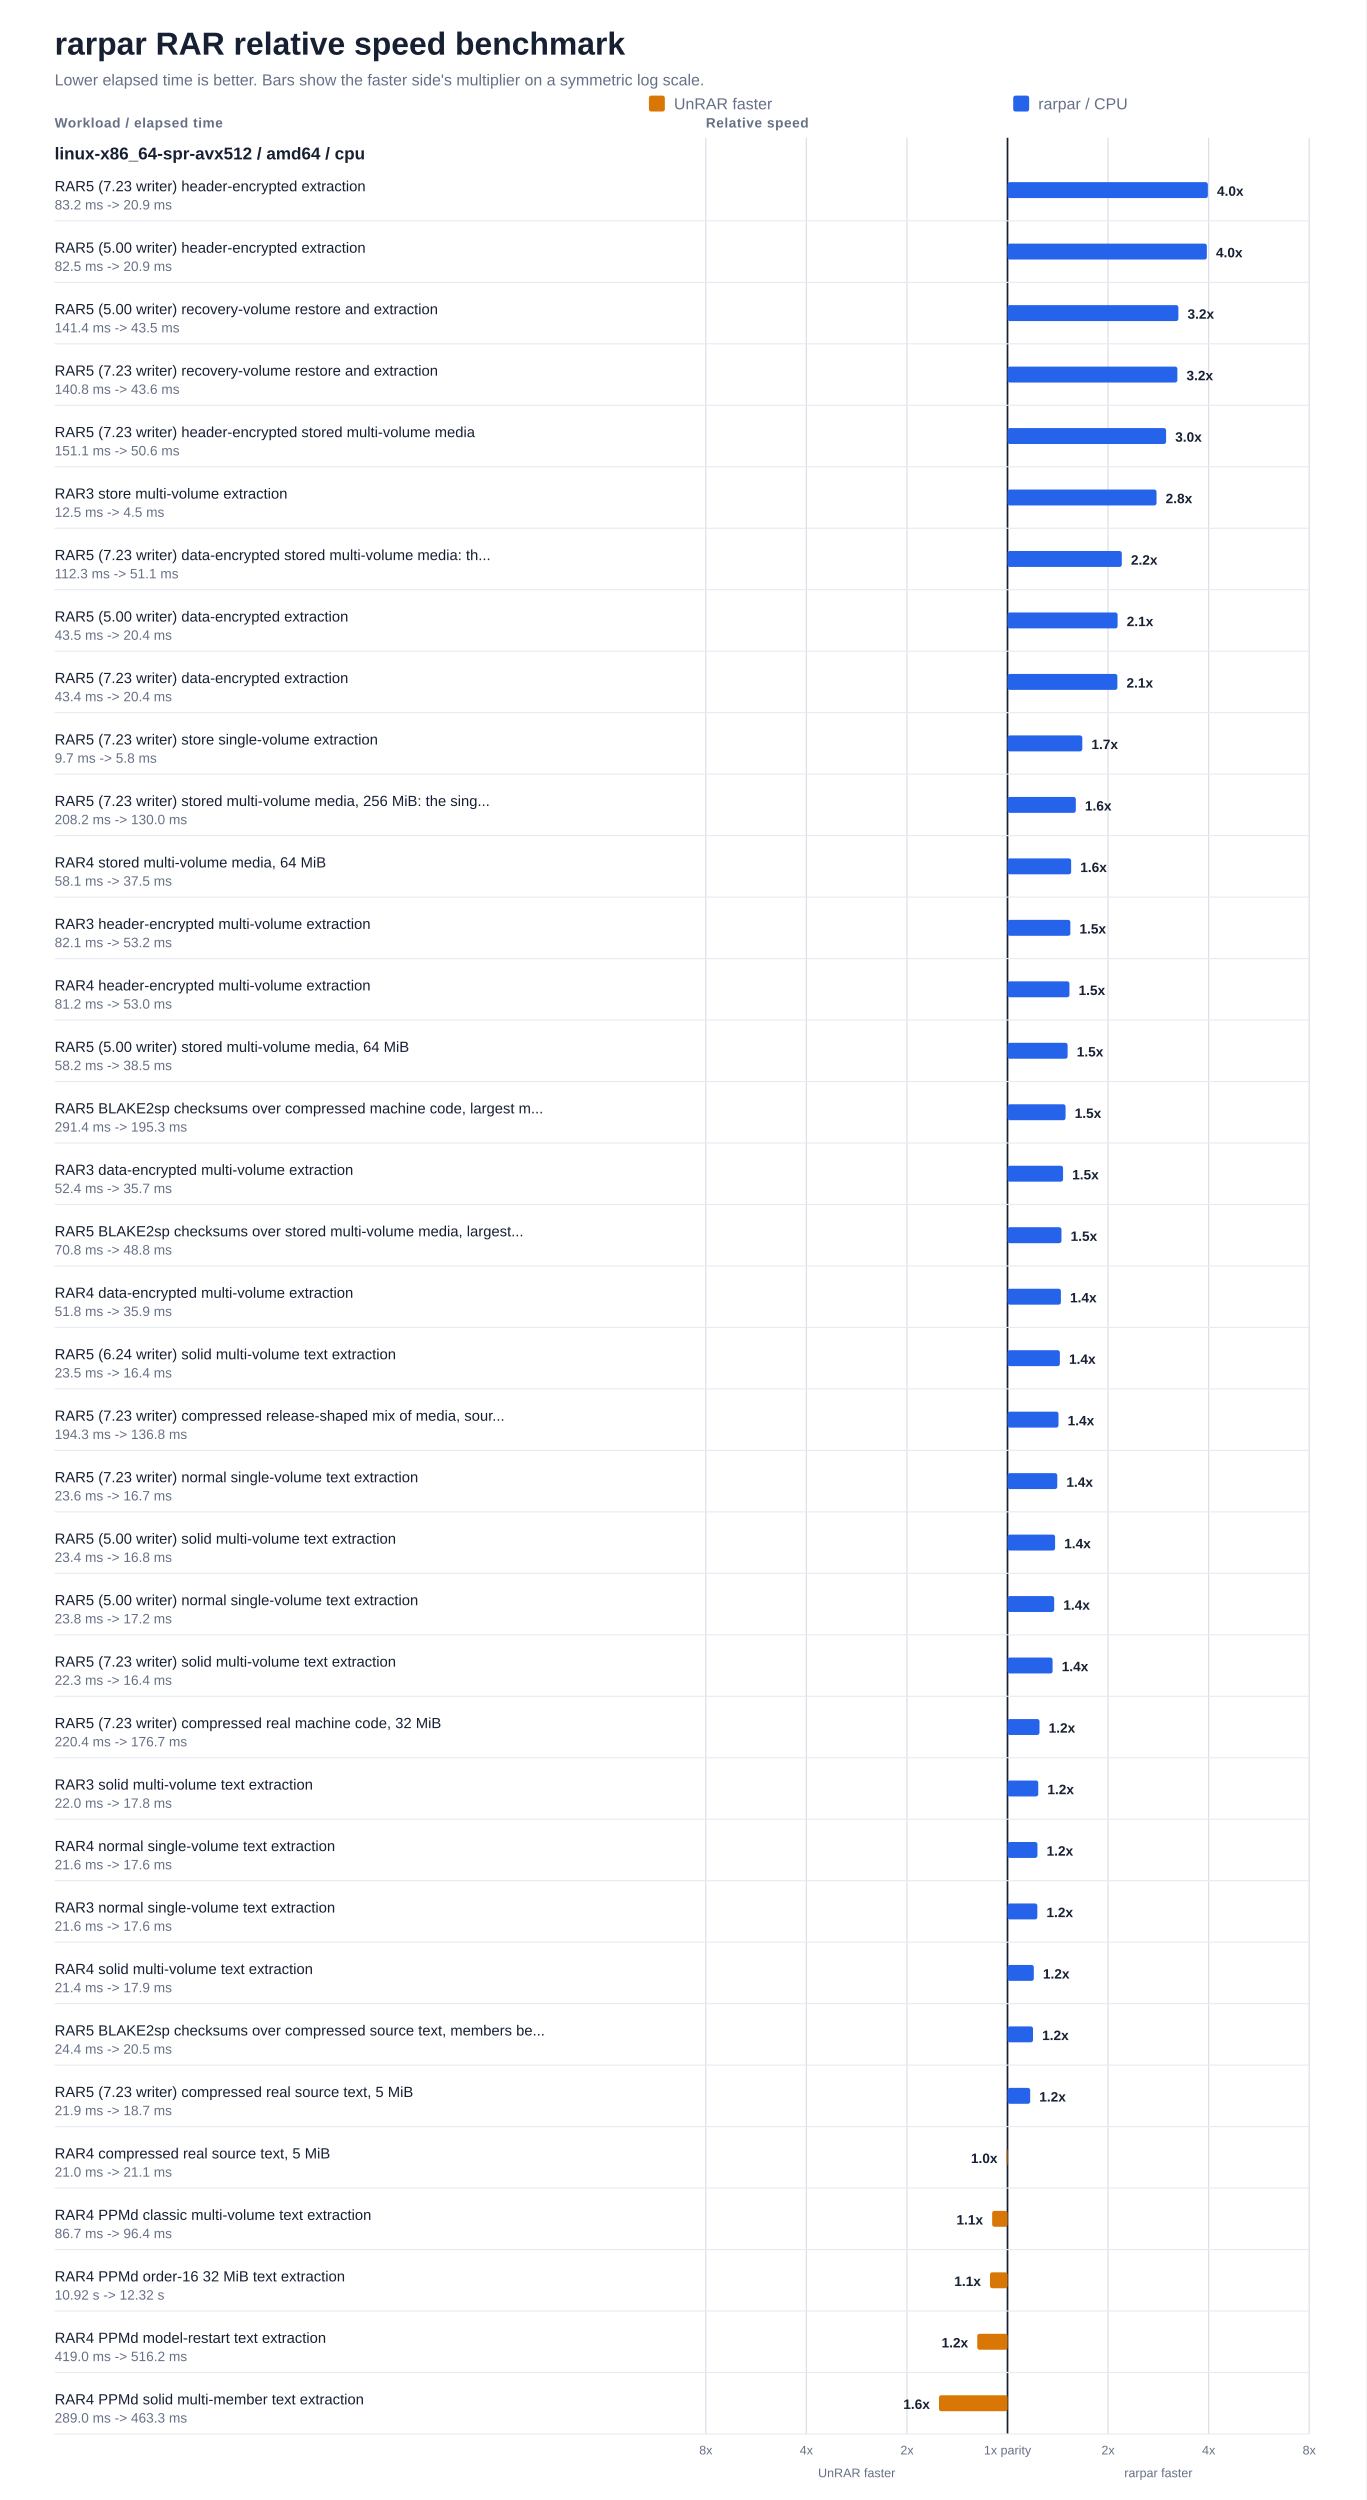
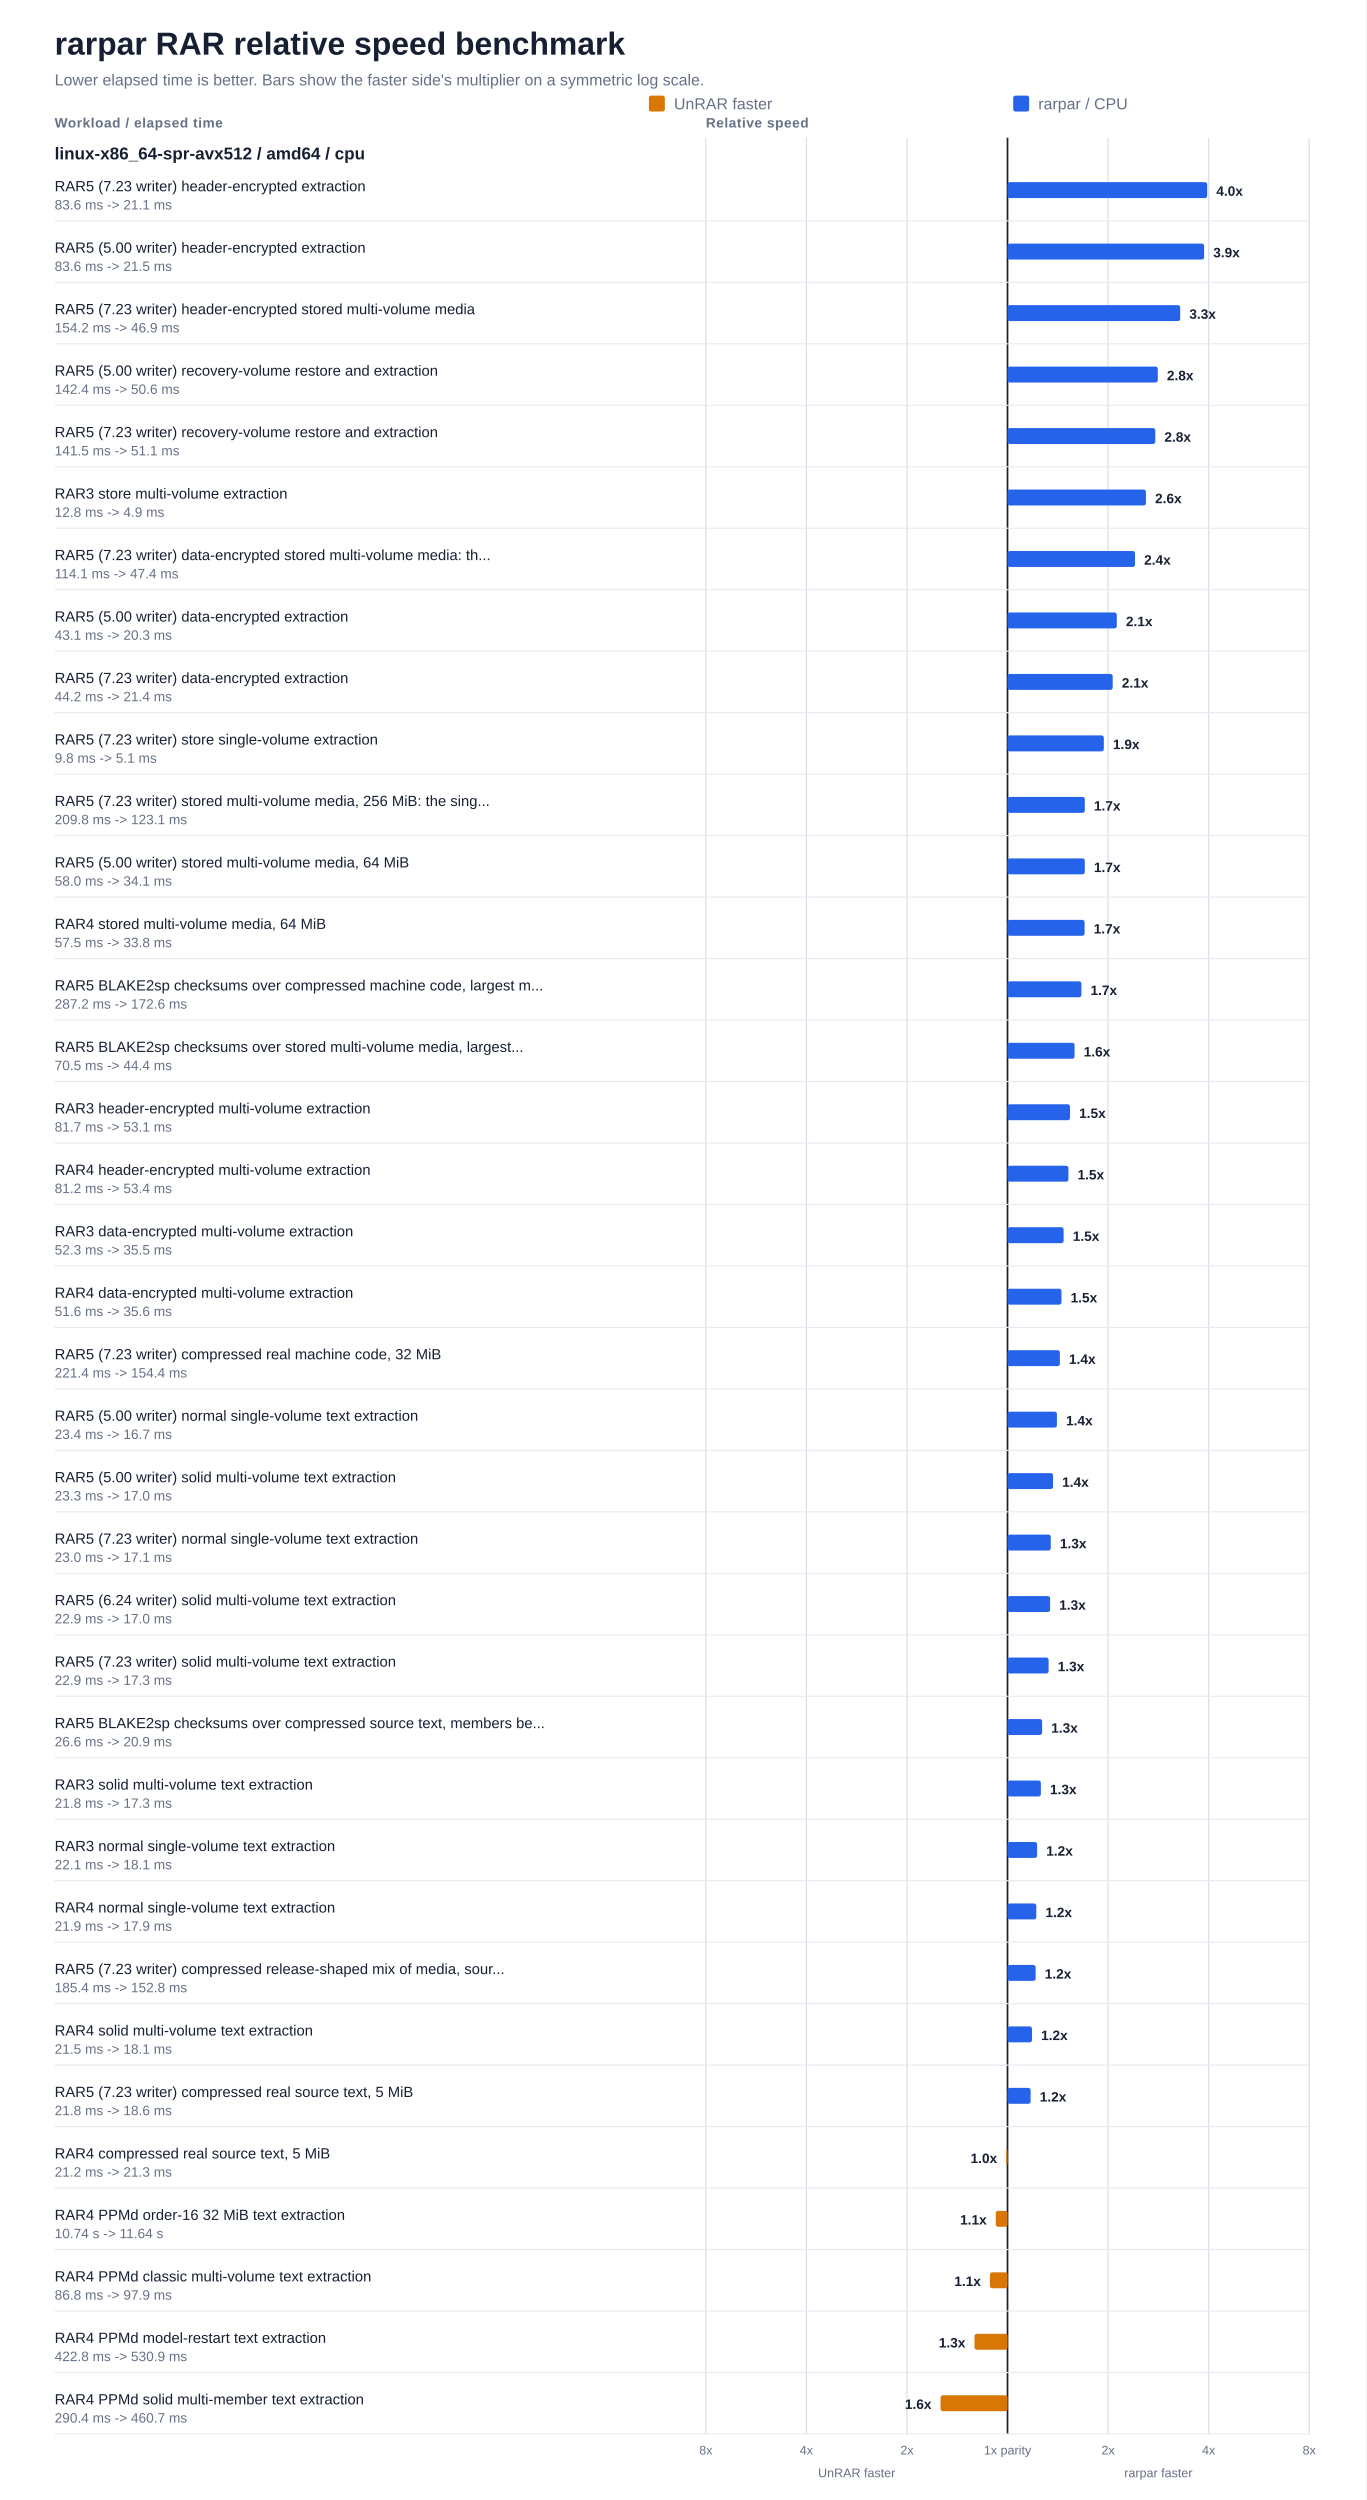
<svg xmlns="http://www.w3.org/2000/svg" width="1200" height="2196" viewBox="0 0 1200 2196" role="img" aria-labelledby="title desc">
  <style>
    .bg { fill: #ffffff; } text { font-family: Arial, sans-serif; fill: #172033; }
    .title { font-size: 28px; font-weight: 600; } .subtitle { font-size: 14px; fill: #667085; }
    .column { font-size: 12px; font-weight: 600; fill: #667085; letter-spacing: .04em; text-transform: uppercase; }
    .machine { font-size: 15px; font-weight: 600; } .workload { font-size: 13px; font-weight: 500; }
    .timing { font-size: 12px; fill: #667085; } .tick { font-size: 11px; fill: #667085; } .ratio { font-size: 12px; font-weight: 600; }
    .grid { stroke: #d7dce5; stroke-width: 1; } .parity { stroke: #172033; stroke-width: 1.5; } .rule { stroke: #e7eaf0; stroke-width: 1; }
    .cpu { fill: #2563eb; } .gpu { fill: #7c3aed; } .slower { fill: #d97706; }
    @media (prefers-color-scheme: dark) { .bg { fill: #0d1117; } text { fill: #e6edf3; } .subtitle, .column, .timing, .tick { fill: #9ca7b5; } .grid { stroke: #30363d; } .parity { stroke: #e6edf3; } .rule { stroke: #21262d; } .cpu { fill: #58a6ff; } .gpu { fill: #bc8cff; } .slower { fill: #f2a65a; } }
  </style>
  <rect class="bg" width="1200" height="2196" />
  <text class="title" x="48" y="48">rarpar RAR relative speed benchmark</text>
  <text class="subtitle" x="48" y="75">Lower elapsed time is better. Bars show the faster side's multiplier on a symmetric log scale.</text>
  <g aria-label="Legend">
    <rect class="slower" x="570" y="84" width="14" height="14" rx="2" />
    <text class="subtitle" x="592" y="96">UnRAR faster</text>
    <rect class="cpu" x="890" y="84" width="14" height="14" rx="2" />
    <text class="subtitle" x="912" y="96">rarpar / CPU</text>
  </g>
  <text class="column" x="48" y="112">Workload / elapsed time</text>
  <text class="column" x="620" y="112">Relative speed</text>
  <g aria-label="Relative speed axis">
    <line class="grid" x1="620.0" y1="121" x2="620.0" y2="2138" />
    <text class="tick" x="620.0" y="2156" text-anchor="middle">8x</text>
    <line class="grid" x1="708.3" y1="121" x2="708.3" y2="2138" />
    <text class="tick" x="708.3" y="2156" text-anchor="middle">4x</text>
    <line class="grid" x1="796.7" y1="121" x2="796.7" y2="2138" />
    <text class="tick" x="796.7" y="2156" text-anchor="middle">2x</text>
    <line class="parity" x1="885.0" y1="121" x2="885.0" y2="2138" />
    <text class="tick" x="885.0" y="2156" text-anchor="middle">1x parity</text>
    <line class="grid" x1="973.3" y1="121" x2="973.3" y2="2138" />
    <text class="tick" x="973.3" y="2156" text-anchor="middle">2x</text>
    <line class="grid" x1="1061.7" y1="121" x2="1061.7" y2="2138" />
    <text class="tick" x="1061.7" y="2156" text-anchor="middle">4x</text>
    <line class="grid" x1="1150.0" y1="121" x2="1150.0" y2="2138" />
    <text class="tick" x="1150.0" y="2156" text-anchor="middle">8x</text>
    <text class="tick" x="752.5" y="2176" text-anchor="middle">UnRAR faster</text>
    <text class="tick" x="1017.5" y="2176" text-anchor="middle">rarpar faster</text>
  </g>
  <g aria-label="RAR benchmarks">
    <text class="machine" x="48" y="140">linux-x86_64-spr-avx512 / amd64 / cpu</text>
    <text class="workload" x="48" y="168">RAR5 (7.23 writer) header-encrypted extraction</text>
-     <text class="timing" x="48" y="184">83.2 ms -&gt; 20.9 ms</text>
-     <rect class="cpu" x="885.0" y="160" width="176.0" height="14" rx="2" />
-     <text class="ratio" x="1069.0" y="172">4.0x</text>
+     <text class="timing" x="48" y="184">83.6 ms -&gt; 21.1 ms</text>
+     <rect class="cpu" x="885.0" y="160" width="175.4" height="14" rx="2" />
+     <text class="ratio" x="1068.4" y="172">4.0x</text>
    <line class="rule" x1="48" y1="194" x2="1150" y2="194" />
    <text class="workload" x="48" y="222">RAR5 (5.00 writer) header-encrypted extraction</text>
-     <text class="timing" x="48" y="238">82.5 ms -&gt; 20.9 ms</text>
-     <rect class="cpu" x="885.0" y="214" width="175.1" height="14" rx="2" />
-     <text class="ratio" x="1068.1" y="226">4.0x</text>
+     <text class="timing" x="48" y="238">83.6 ms -&gt; 21.5 ms</text>
+     <rect class="cpu" x="885.0" y="214" width="172.7" height="14" rx="2" />
+     <text class="ratio" x="1065.7" y="226">3.9x</text>
    <line class="rule" x1="48" y1="248" x2="1150" y2="248" />
-     <text class="workload" x="48" y="276">RAR5 (5.00 writer) recovery-volume restore and extraction</text>
-     <text class="timing" x="48" y="292">141.4 ms -&gt; 43.5 ms</text>
-     <rect class="cpu" x="885.0" y="268" width="150.1" height="14" rx="2" />
-     <text class="ratio" x="1043.1" y="280">3.2x</text>
+     <text class="workload" x="48" y="276">RAR5 (7.23 writer) header-encrypted stored multi-volume media</text>
+     <text class="timing" x="48" y="292">154.2 ms -&gt; 46.9 ms</text>
+     <rect class="cpu" x="885.0" y="268" width="151.7" height="14" rx="2" />
+     <text class="ratio" x="1044.7" y="280">3.3x</text>
    <line class="rule" x1="48" y1="302" x2="1150" y2="302" />
-     <text class="workload" x="48" y="330">RAR5 (7.23 writer) recovery-volume restore and extraction</text>
-     <text class="timing" x="48" y="346">140.8 ms -&gt; 43.6 ms</text>
-     <rect class="cpu" x="885.0" y="322" width="149.2" height="14" rx="2" />
-     <text class="ratio" x="1042.2" y="334">3.2x</text>
+     <text class="workload" x="48" y="330">RAR5 (5.00 writer) recovery-volume restore and extraction</text>
+     <text class="timing" x="48" y="346">142.4 ms -&gt; 50.6 ms</text>
+     <rect class="cpu" x="885.0" y="322" width="132.0" height="14" rx="2" />
+     <text class="ratio" x="1025.0" y="334">2.8x</text>
    <line class="rule" x1="48" y1="356" x2="1150" y2="356" />
-     <text class="workload" x="48" y="384">RAR5 (7.23 writer) header-encrypted stored multi-volume media</text>
-     <text class="timing" x="48" y="400">151.1 ms -&gt; 50.6 ms</text>
-     <rect class="cpu" x="885.0" y="376" width="139.3" height="14" rx="2" />
-     <text class="ratio" x="1032.3" y="388">3.0x</text>
+     <text class="workload" x="48" y="384">RAR5 (7.23 writer) recovery-volume restore and extraction</text>
+     <text class="timing" x="48" y="400">141.5 ms -&gt; 51.1 ms</text>
+     <rect class="cpu" x="885.0" y="376" width="129.8" height="14" rx="2" />
+     <text class="ratio" x="1022.8" y="388">2.8x</text>
    <line class="rule" x1="48" y1="410" x2="1150" y2="410" />
    <text class="workload" x="48" y="438">RAR3 store multi-volume extraction</text>
-     <text class="timing" x="48" y="454">12.5 ms -&gt; 4.5 ms</text>
-     <rect class="cpu" x="885.0" y="430" width="130.9" height="14" rx="2" />
-     <text class="ratio" x="1023.9" y="442">2.8x</text>
+     <text class="timing" x="48" y="454">12.8 ms -&gt; 4.9 ms</text>
+     <rect class="cpu" x="885.0" y="430" width="121.6" height="14" rx="2" />
+     <text class="ratio" x="1014.6" y="442">2.6x</text>
    <line class="rule" x1="48" y1="464" x2="1150" y2="464" />
    <text class="workload" x="48" y="492">RAR5 (7.23 writer) data-encrypted stored multi-volume media: th...</text>
-     <text class="timing" x="48" y="508">112.3 ms -&gt; 51.1 ms</text>
-     <rect class="cpu" x="885.0" y="484" width="100.4" height="14" rx="2" />
-     <text class="ratio" x="993.4" y="496">2.2x</text>
+     <text class="timing" x="48" y="508">114.1 ms -&gt; 47.4 ms</text>
+     <rect class="cpu" x="885.0" y="484" width="112.0" height="14" rx="2" />
+     <text class="ratio" x="1005.0" y="496">2.4x</text>
    <line class="rule" x1="48" y1="518" x2="1150" y2="518" />
    <text class="workload" x="48" y="546">RAR5 (5.00 writer) data-encrypted extraction</text>
-     <text class="timing" x="48" y="562">43.5 ms -&gt; 20.4 ms</text>
-     <rect class="cpu" x="885.0" y="538" width="96.7" height="14" rx="2" />
-     <text class="ratio" x="989.7" y="550">2.1x</text>
+     <text class="timing" x="48" y="562">43.1 ms -&gt; 20.3 ms</text>
+     <rect class="cpu" x="885.0" y="538" width="96.0" height="14" rx="2" />
+     <text class="ratio" x="989.0" y="550">2.1x</text>
    <line class="rule" x1="48" y1="572" x2="1150" y2="572" />
    <text class="workload" x="48" y="600">RAR5 (7.23 writer) data-encrypted extraction</text>
-     <text class="timing" x="48" y="616">43.4 ms -&gt; 20.4 ms</text>
-     <rect class="cpu" x="885.0" y="592" width="96.5" height="14" rx="2" />
-     <text class="ratio" x="989.5" y="604">2.1x</text>
+     <text class="timing" x="48" y="616">44.2 ms -&gt; 21.4 ms</text>
+     <rect class="cpu" x="885.0" y="592" width="92.4" height="14" rx="2" />
+     <text class="ratio" x="985.4" y="604">2.1x</text>
    <line class="rule" x1="48" y1="626" x2="1150" y2="626" />
    <text class="workload" x="48" y="654">RAR5 (7.23 writer) store single-volume extraction</text>
-     <text class="timing" x="48" y="670">9.7 ms -&gt; 5.8 ms</text>
-     <rect class="cpu" x="885.0" y="646" width="65.7" height="14" rx="2" />
-     <text class="ratio" x="958.7" y="658">1.7x</text>
+     <text class="timing" x="48" y="670">9.8 ms -&gt; 5.1 ms</text>
+     <rect class="cpu" x="885.0" y="646" width="84.6" height="14" rx="2" />
+     <text class="ratio" x="977.6" y="658">1.9x</text>
    <line class="rule" x1="48" y1="680" x2="1150" y2="680" />
    <text class="workload" x="48" y="708">RAR5 (7.23 writer) stored multi-volume media, 256 MiB: the sing...</text>
-     <text class="timing" x="48" y="724">208.2 ms -&gt; 130.0 ms</text>
-     <rect class="cpu" x="885.0" y="700" width="60.0" height="14" rx="2" />
-     <text class="ratio" x="953.0" y="712">1.6x</text>
+     <text class="timing" x="48" y="724">209.8 ms -&gt; 123.1 ms</text>
+     <rect class="cpu" x="885.0" y="700" width="67.9" height="14" rx="2" />
+     <text class="ratio" x="960.9" y="712">1.7x</text>
    <line class="rule" x1="48" y1="734" x2="1150" y2="734" />
-     <text class="workload" x="48" y="762">RAR4 stored multi-volume media, 64 MiB</text>
-     <text class="timing" x="48" y="778">58.1 ms -&gt; 37.5 ms</text>
-     <rect class="cpu" x="885.0" y="754" width="55.9" height="14" rx="2" />
-     <text class="ratio" x="948.9" y="766">1.6x</text>
+     <text class="workload" x="48" y="762">RAR5 (5.00 writer) stored multi-volume media, 64 MiB</text>
+     <text class="timing" x="48" y="778">58.0 ms -&gt; 34.1 ms</text>
+     <rect class="cpu" x="885.0" y="754" width="67.9" height="14" rx="2" />
+     <text class="ratio" x="960.9" y="766">1.7x</text>
    <line class="rule" x1="48" y1="788" x2="1150" y2="788" />
-     <text class="workload" x="48" y="816">RAR3 header-encrypted multi-volume extraction</text>
-     <text class="timing" x="48" y="832">82.1 ms -&gt; 53.2 ms</text>
-     <rect class="cpu" x="885.0" y="808" width="55.2" height="14" rx="2" />
-     <text class="ratio" x="948.2" y="820">1.5x</text>
+     <text class="workload" x="48" y="816">RAR4 stored multi-volume media, 64 MiB</text>
+     <text class="timing" x="48" y="832">57.5 ms -&gt; 33.8 ms</text>
+     <rect class="cpu" x="885.0" y="808" width="67.7" height="14" rx="2" />
+     <text class="ratio" x="960.7" y="820">1.7x</text>
    <line class="rule" x1="48" y1="842" x2="1150" y2="842" />
-     <text class="workload" x="48" y="870">RAR4 header-encrypted multi-volume extraction</text>
-     <text class="timing" x="48" y="886">81.2 ms -&gt; 53.0 ms</text>
-     <rect class="cpu" x="885.0" y="862" width="54.4" height="14" rx="2" />
-     <text class="ratio" x="947.4" y="874">1.5x</text>
+     <text class="workload" x="48" y="870">RAR5 BLAKE2sp checksums over compressed machine code, largest m...</text>
+     <text class="timing" x="48" y="886">287.2 ms -&gt; 172.6 ms</text>
+     <rect class="cpu" x="885.0" y="862" width="64.9" height="14" rx="2" />
+     <text class="ratio" x="957.9" y="874">1.7x</text>
    <line class="rule" x1="48" y1="896" x2="1150" y2="896" />
-     <text class="workload" x="48" y="924">RAR5 (5.00 writer) stored multi-volume media, 64 MiB</text>
-     <text class="timing" x="48" y="940">58.2 ms -&gt; 38.5 ms</text>
-     <rect class="cpu" x="885.0" y="916" width="52.8" height="14" rx="2" />
-     <text class="ratio" x="945.8" y="928">1.5x</text>
+     <text class="workload" x="48" y="924">RAR5 BLAKE2sp checksums over stored multi-volume media, largest...</text>
+     <text class="timing" x="48" y="940">70.5 ms -&gt; 44.4 ms</text>
+     <rect class="cpu" x="885.0" y="916" width="58.9" height="14" rx="2" />
+     <text class="ratio" x="951.9" y="928">1.6x</text>
    <line class="rule" x1="48" y1="950" x2="1150" y2="950" />
-     <text class="workload" x="48" y="978">RAR5 BLAKE2sp checksums over compressed machine code, largest m...</text>
-     <text class="timing" x="48" y="994">291.4 ms -&gt; 195.3 ms</text>
-     <rect class="cpu" x="885.0" y="970" width="51.0" height="14" rx="2" />
-     <text class="ratio" x="944.0" y="982">1.5x</text>
+     <text class="workload" x="48" y="978">RAR3 header-encrypted multi-volume extraction</text>
+     <text class="timing" x="48" y="994">81.7 ms -&gt; 53.1 ms</text>
+     <rect class="cpu" x="885.0" y="970" width="54.9" height="14" rx="2" />
+     <text class="ratio" x="947.9" y="982">1.5x</text>
    <line class="rule" x1="48" y1="1004" x2="1150" y2="1004" />
-     <text class="workload" x="48" y="1032">RAR3 data-encrypted multi-volume extraction</text>
-     <text class="timing" x="48" y="1048">52.4 ms -&gt; 35.7 ms</text>
-     <rect class="cpu" x="885.0" y="1024" width="48.8" height="14" rx="2" />
-     <text class="ratio" x="941.8" y="1036">1.5x</text>
+     <text class="workload" x="48" y="1032">RAR4 header-encrypted multi-volume extraction</text>
+     <text class="timing" x="48" y="1048">81.2 ms -&gt; 53.4 ms</text>
+     <rect class="cpu" x="885.0" y="1024" width="53.5" height="14" rx="2" />
+     <text class="ratio" x="946.5" y="1036">1.5x</text>
    <line class="rule" x1="48" y1="1058" x2="1150" y2="1058" />
-     <text class="workload" x="48" y="1086">RAR5 BLAKE2sp checksums over stored multi-volume media, largest...</text>
-     <text class="timing" x="48" y="1102">70.8 ms -&gt; 48.8 ms</text>
-     <rect class="cpu" x="885.0" y="1078" width="47.4" height="14" rx="2" />
-     <text class="ratio" x="940.4" y="1090">1.5x</text>
+     <text class="workload" x="48" y="1086">RAR3 data-encrypted multi-volume extraction</text>
+     <text class="timing" x="48" y="1102">52.3 ms -&gt; 35.5 ms</text>
+     <rect class="cpu" x="885.0" y="1078" width="49.3" height="14" rx="2" />
+     <text class="ratio" x="942.3" y="1090">1.5x</text>
    <line class="rule" x1="48" y1="1112" x2="1150" y2="1112" />
    <text class="workload" x="48" y="1140">RAR4 data-encrypted multi-volume extraction</text>
-     <text class="timing" x="48" y="1156">51.8 ms -&gt; 35.9 ms</text>
-     <rect class="cpu" x="885.0" y="1132" width="46.9" height="14" rx="2" />
-     <text class="ratio" x="939.9" y="1144">1.4x</text>
+     <text class="timing" x="48" y="1156">51.6 ms -&gt; 35.6 ms</text>
+     <rect class="cpu" x="885.0" y="1132" width="47.4" height="14" rx="2" />
+     <text class="ratio" x="940.4" y="1144">1.5x</text>
    <line class="rule" x1="48" y1="1166" x2="1150" y2="1166" />
-     <text class="workload" x="48" y="1194">RAR5 (6.24 writer) solid multi-volume text extraction</text>
-     <text class="timing" x="48" y="1210">23.5 ms -&gt; 16.4 ms</text>
+     <text class="workload" x="48" y="1194">RAR5 (7.23 writer) compressed real machine code, 32 MiB</text>
+     <text class="timing" x="48" y="1210">221.4 ms -&gt; 154.4 ms</text>
    <rect class="cpu" x="885.0" y="1186" width="46.0" height="14" rx="2" />
    <text class="ratio" x="939.0" y="1198">1.4x</text>
    <line class="rule" x1="48" y1="1220" x2="1150" y2="1220" />
-     <text class="workload" x="48" y="1248">RAR5 (7.23 writer) compressed release-shaped mix of media, sour...</text>
-     <text class="timing" x="48" y="1264">194.3 ms -&gt; 136.8 ms</text>
-     <rect class="cpu" x="885.0" y="1240" width="44.8" height="14" rx="2" />
-     <text class="ratio" x="937.8" y="1252">1.4x</text>
+     <text class="workload" x="48" y="1248">RAR5 (5.00 writer) normal single-volume text extraction</text>
+     <text class="timing" x="48" y="1264">23.4 ms -&gt; 16.7 ms</text>
+     <rect class="cpu" x="885.0" y="1240" width="43.4" height="14" rx="2" />
+     <text class="ratio" x="936.4" y="1252">1.4x</text>
    <line class="rule" x1="48" y1="1274" x2="1150" y2="1274" />
-     <text class="workload" x="48" y="1302">RAR5 (7.23 writer) normal single-volume text extraction</text>
-     <text class="timing" x="48" y="1318">23.6 ms -&gt; 16.7 ms</text>
-     <rect class="cpu" x="885.0" y="1294" width="43.7" height="14" rx="2" />
-     <text class="ratio" x="936.7" y="1306">1.4x</text>
+     <text class="workload" x="48" y="1302">RAR5 (5.00 writer) solid multi-volume text extraction</text>
+     <text class="timing" x="48" y="1318">23.3 ms -&gt; 17.0 ms</text>
+     <rect class="cpu" x="885.0" y="1294" width="40.0" height="14" rx="2" />
+     <text class="ratio" x="933.0" y="1306">1.4x</text>
    <line class="rule" x1="48" y1="1328" x2="1150" y2="1328" />
-     <text class="workload" x="48" y="1356">RAR5 (5.00 writer) solid multi-volume text extraction</text>
-     <text class="timing" x="48" y="1372">23.4 ms -&gt; 16.8 ms</text>
-     <rect class="cpu" x="885.0" y="1348" width="41.8" height="14" rx="2" />
-     <text class="ratio" x="934.8" y="1360">1.4x</text>
+     <text class="workload" x="48" y="1356">RAR5 (7.23 writer) normal single-volume text extraction</text>
+     <text class="timing" x="48" y="1372">23.0 ms -&gt; 17.1 ms</text>
+     <rect class="cpu" x="885.0" y="1348" width="38.0" height="14" rx="2" />
+     <text class="ratio" x="931.0" y="1360">1.3x</text>
    <line class="rule" x1="48" y1="1382" x2="1150" y2="1382" />
-     <text class="workload" x="48" y="1410">RAR5 (5.00 writer) normal single-volume text extraction</text>
-     <text class="timing" x="48" y="1426">23.8 ms -&gt; 17.2 ms</text>
-     <rect class="cpu" x="885.0" y="1402" width="41.0" height="14" rx="2" />
-     <text class="ratio" x="934.0" y="1414">1.4x</text>
+     <text class="workload" x="48" y="1410">RAR5 (6.24 writer) solid multi-volume text extraction</text>
+     <text class="timing" x="48" y="1426">22.9 ms -&gt; 17.0 ms</text>
+     <rect class="cpu" x="885.0" y="1402" width="37.4" height="14" rx="2" />
+     <text class="ratio" x="930.4" y="1414">1.3x</text>
    <line class="rule" x1="48" y1="1436" x2="1150" y2="1436" />
    <text class="workload" x="48" y="1464">RAR5 (7.23 writer) solid multi-volume text extraction</text>
-     <text class="timing" x="48" y="1480">22.3 ms -&gt; 16.4 ms</text>
-     <rect class="cpu" x="885.0" y="1456" width="39.6" height="14" rx="2" />
-     <text class="ratio" x="932.6" y="1468">1.4x</text>
+     <text class="timing" x="48" y="1480">22.9 ms -&gt; 17.3 ms</text>
+     <rect class="cpu" x="885.0" y="1456" width="36.1" height="14" rx="2" />
+     <text class="ratio" x="929.1" y="1468">1.3x</text>
    <line class="rule" x1="48" y1="1490" x2="1150" y2="1490" />
-     <text class="workload" x="48" y="1518">RAR5 (7.23 writer) compressed real machine code, 32 MiB</text>
-     <text class="timing" x="48" y="1534">220.4 ms -&gt; 176.7 ms</text>
-     <rect class="cpu" x="885.0" y="1510" width="28.1" height="14" rx="2" />
-     <text class="ratio" x="921.1" y="1522">1.2x</text>
+     <text class="workload" x="48" y="1518">RAR5 BLAKE2sp checksums over compressed source text, members be...</text>
+     <text class="timing" x="48" y="1534">26.6 ms -&gt; 20.9 ms</text>
+     <rect class="cpu" x="885.0" y="1510" width="30.4" height="14" rx="2" />
+     <text class="ratio" x="923.4" y="1522">1.3x</text>
    <line class="rule" x1="48" y1="1544" x2="1150" y2="1544" />
    <text class="workload" x="48" y="1572">RAR3 solid multi-volume text extraction</text>
-     <text class="timing" x="48" y="1588">22.0 ms -&gt; 17.8 ms</text>
-     <rect class="cpu" x="885.0" y="1564" width="27.0" height="14" rx="2" />
-     <text class="ratio" x="920.0" y="1576">1.2x</text>
+     <text class="timing" x="48" y="1588">21.8 ms -&gt; 17.3 ms</text>
+     <rect class="cpu" x="885.0" y="1564" width="29.3" height="14" rx="2" />
+     <text class="ratio" x="922.3" y="1576">1.3x</text>
    <line class="rule" x1="48" y1="1598" x2="1150" y2="1598" />
-     <text class="workload" x="48" y="1626">RAR4 normal single-volume text extraction</text>
-     <text class="timing" x="48" y="1642">21.6 ms -&gt; 17.6 ms</text>
-     <rect class="cpu" x="885.0" y="1618" width="26.3" height="14" rx="2" />
-     <text class="ratio" x="919.3" y="1630">1.2x</text>
+     <text class="workload" x="48" y="1626">RAR3 normal single-volume text extraction</text>
+     <text class="timing" x="48" y="1642">22.1 ms -&gt; 18.1 ms</text>
+     <rect class="cpu" x="885.0" y="1618" width="26.0" height="14" rx="2" />
+     <text class="ratio" x="919.0" y="1630">1.2x</text>
    <line class="rule" x1="48" y1="1652" x2="1150" y2="1652" />
-     <text class="workload" x="48" y="1680">RAR3 normal single-volume text extraction</text>
-     <text class="timing" x="48" y="1696">21.6 ms -&gt; 17.6 ms</text>
-     <rect class="cpu" x="885.0" y="1672" width="26.2" height="14" rx="2" />
-     <text class="ratio" x="919.2" y="1684">1.2x</text>
+     <text class="workload" x="48" y="1680">RAR4 normal single-volume text extraction</text>
+     <text class="timing" x="48" y="1696">21.9 ms -&gt; 17.9 ms</text>
+     <rect class="cpu" x="885.0" y="1672" width="25.3" height="14" rx="2" />
+     <text class="ratio" x="918.3" y="1684">1.2x</text>
    <line class="rule" x1="48" y1="1706" x2="1150" y2="1706" />
-     <text class="workload" x="48" y="1734">RAR4 solid multi-volume text extraction</text>
-     <text class="timing" x="48" y="1750">21.4 ms -&gt; 17.9 ms</text>
-     <rect class="cpu" x="885.0" y="1726" width="23.1" height="14" rx="2" />
-     <text class="ratio" x="916.1" y="1738">1.2x</text>
+     <text class="workload" x="48" y="1734">RAR5 (7.23 writer) compressed release-shaped mix of media, sour...</text>
+     <text class="timing" x="48" y="1750">185.4 ms -&gt; 152.8 ms</text>
+     <rect class="cpu" x="885.0" y="1726" width="24.7" height="14" rx="2" />
+     <text class="ratio" x="917.7" y="1738">1.2x</text>
    <line class="rule" x1="48" y1="1760" x2="1150" y2="1760" />
-     <text class="workload" x="48" y="1788">RAR5 BLAKE2sp checksums over compressed source text, members be...</text>
-     <text class="timing" x="48" y="1804">24.4 ms -&gt; 20.5 ms</text>
-     <rect class="cpu" x="885.0" y="1780" width="22.4" height="14" rx="2" />
-     <text class="ratio" x="915.4" y="1792">1.2x</text>
+     <text class="workload" x="48" y="1788">RAR4 solid multi-volume text extraction</text>
+     <text class="timing" x="48" y="1804">21.5 ms -&gt; 18.1 ms</text>
+     <rect class="cpu" x="885.0" y="1780" width="21.5" height="14" rx="2" />
+     <text class="ratio" x="914.5" y="1792">1.2x</text>
    <line class="rule" x1="48" y1="1814" x2="1150" y2="1814" />
    <text class="workload" x="48" y="1842">RAR5 (7.23 writer) compressed real source text, 5 MiB</text>
-     <text class="timing" x="48" y="1858">21.9 ms -&gt; 18.7 ms</text>
-     <rect class="cpu" x="885.0" y="1834" width="19.9" height="14" rx="2" />
-     <text class="ratio" x="912.9" y="1846">1.2x</text>
+     <text class="timing" x="48" y="1858">21.8 ms -&gt; 18.6 ms</text>
+     <rect class="cpu" x="885.0" y="1834" width="20.3" height="14" rx="2" />
+     <text class="ratio" x="913.3" y="1846">1.2x</text>
    <line class="rule" x1="48" y1="1868" x2="1150" y2="1868" />
    <text class="workload" x="48" y="1896">RAR4 compressed real source text, 5 MiB</text>
-     <text class="timing" x="48" y="1912">21.0 ms -&gt; 21.1 ms</text>
-     <rect class="slower" x="884.2" y="1888" width="0.8" height="14" rx="2" />
-     <text class="ratio" x="876.2" y="1900" text-anchor="end">1.0x</text>
+     <text class="timing" x="48" y="1912">21.2 ms -&gt; 21.3 ms</text>
+     <rect class="slower" x="883.9" y="1888" width="1.1" height="14" rx="2" />
+     <text class="ratio" x="875.9" y="1900" text-anchor="end">1.0x</text>
    <line class="rule" x1="48" y1="1922" x2="1150" y2="1922" />
-     <text class="workload" x="48" y="1950">RAR4 PPMd classic multi-volume text extraction</text>
-     <text class="timing" x="48" y="1966">86.7 ms -&gt; 96.4 ms</text>
-     <rect class="slower" x="871.5" y="1942" width="13.5" height="14" rx="2" />
-     <text class="ratio" x="863.5" y="1954" text-anchor="end">1.1x</text>
+     <text class="workload" x="48" y="1950">RAR4 PPMd order-16 32 MiB text extraction</text>
+     <text class="timing" x="48" y="1966">10.74 s -&gt; 11.64 s</text>
+     <rect class="slower" x="874.7" y="1942" width="10.3" height="14" rx="2" />
+     <text class="ratio" x="866.7" y="1954" text-anchor="end">1.1x</text>
    <line class="rule" x1="48" y1="1976" x2="1150" y2="1976" />
-     <text class="workload" x="48" y="2004">RAR4 PPMd order-16 32 MiB text extraction</text>
-     <text class="timing" x="48" y="2020">10.92 s -&gt; 12.32 s</text>
+     <text class="workload" x="48" y="2004">RAR4 PPMd classic multi-volume text extraction</text>
+     <text class="timing" x="48" y="2020">86.8 ms -&gt; 97.9 ms</text>
    <rect class="slower" x="869.6" y="1996" width="15.4" height="14" rx="2" />
    <text class="ratio" x="861.6" y="2008" text-anchor="end">1.1x</text>
    <line class="rule" x1="48" y1="2030" x2="1150" y2="2030" />
    <text class="workload" x="48" y="2058">RAR4 PPMd model-restart text extraction</text>
-     <text class="timing" x="48" y="2074">419.0 ms -&gt; 516.2 ms</text>
-     <rect class="slower" x="858.4" y="2050" width="26.6" height="14" rx="2" />
-     <text class="ratio" x="850.4" y="2062" text-anchor="end">1.2x</text>
+     <text class="timing" x="48" y="2074">422.8 ms -&gt; 530.9 ms</text>
+     <rect class="slower" x="856.0" y="2050" width="29.0" height="14" rx="2" />
+     <text class="ratio" x="848.0" y="2062" text-anchor="end">1.3x</text>
    <line class="rule" x1="48" y1="2084" x2="1150" y2="2084" />
    <text class="workload" x="48" y="2112">RAR4 PPMd solid multi-member text extraction</text>
-     <text class="timing" x="48" y="2128">289.0 ms -&gt; 463.3 ms</text>
-     <rect class="slower" x="824.8" y="2104" width="60.2" height="14" rx="2" />
-     <text class="ratio" x="816.8" y="2116" text-anchor="end">1.6x</text>
+     <text class="timing" x="48" y="2128">290.4 ms -&gt; 460.7 ms</text>
+     <rect class="slower" x="826.2" y="2104" width="58.8" height="14" rx="2" />
+     <text class="ratio" x="818.2" y="2116" text-anchor="end">1.6x</text>
    <line class="rule" x1="48" y1="2138" x2="1150" y2="2138" />
  </g>
</svg>
